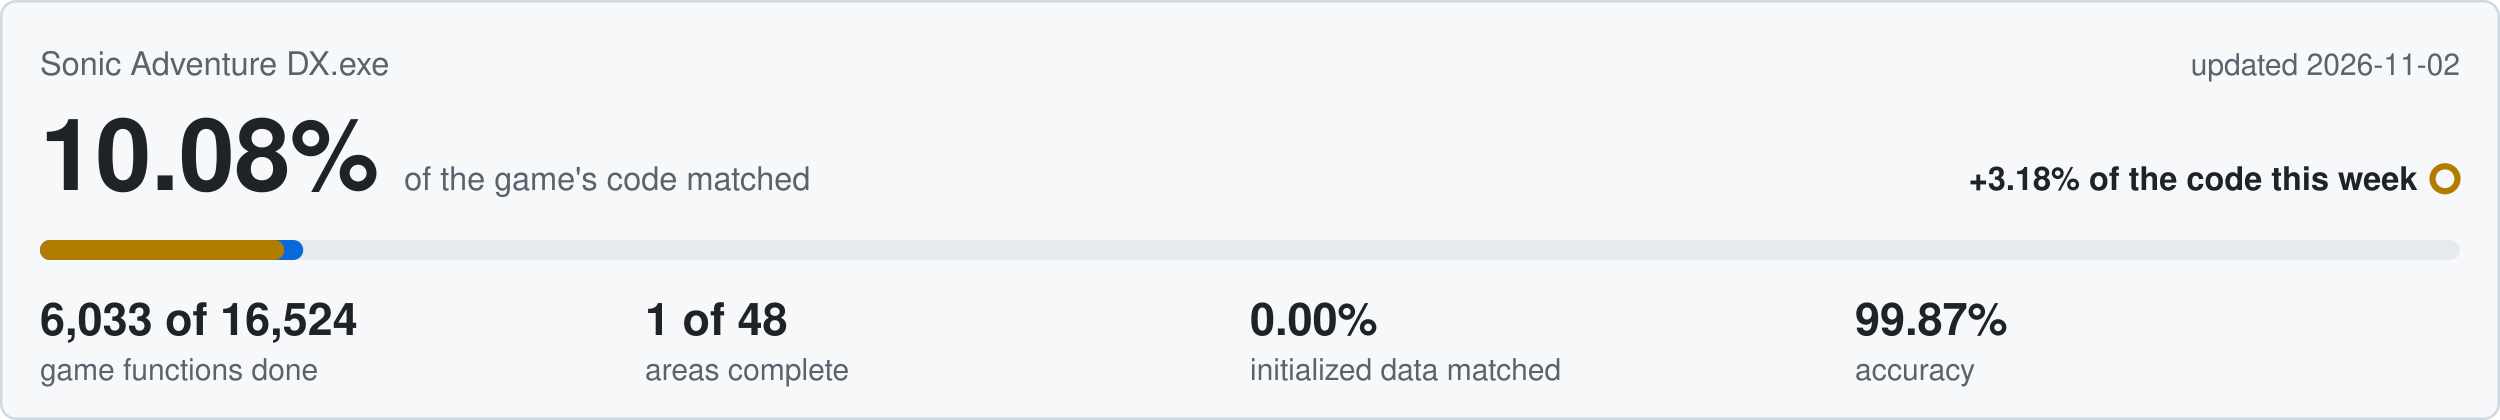
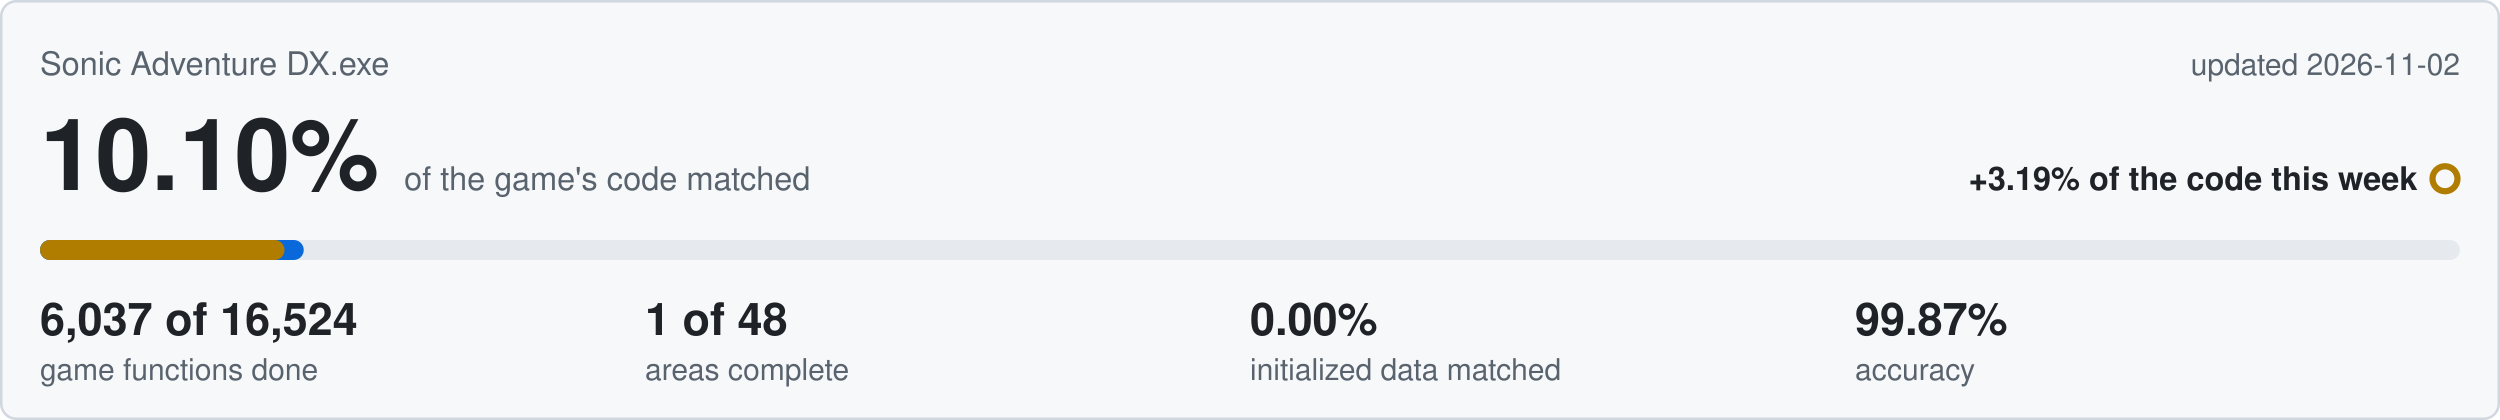
<svg xmlns="http://www.w3.org/2000/svg" viewBox="0 0 1000 168" width="1000" height="168">
  <rect x="0.5" y="0.5" width="999" height="167" rx="6" fill="#f6f8fa" stroke="#d0d7de" />
  <text x="16" y="30" font-family="Segoe UI,Helvetica,Arial,sans-serif" font-size="13" fill="#59636e">Sonic Adventure DX.exe</text>
  <text x="984" y="30" text-anchor="end" font-family="Segoe UI,Helvetica,Arial,sans-serif" font-size="12" fill="#59636e">updated 2026-11-02</text>
-   <text x="16" y="76" font-family="Segoe UI,Helvetica,Arial,sans-serif" font-size="40" font-weight="600" fill="#1f2328">10.08%<tspan dx="10" font-size="13" font-weight="400" fill="#59636e">of the game's code matched</tspan>
+   <text x="16" y="76" font-family="Segoe UI,Helvetica,Arial,sans-serif" font-size="40" font-weight="600" fill="#1f2328">10.10%<tspan dx="10" font-size="13" font-weight="400" fill="#59636e">of the game's code matched</tspan>
  </text>
-   <text x="967" y="76" text-anchor="end" font-family="Segoe UI,Helvetica,Arial,sans-serif" font-size="13" font-weight="600" fill="#1f2328">+3.18% of the code this week</text>
+   <text x="967" y="76" text-anchor="end" font-family="Segoe UI,Helvetica,Arial,sans-serif" font-size="13" font-weight="600" fill="#1f2328">+3.19% of the code this week</text>
  <circle cx="978" cy="71.5" r="5" fill="none" stroke="#b07d00" stroke-width="2.5" />
  <rect x="16" y="96" width="968" height="8" rx="4" fill="#e6eaef" />
-   <rect x="16" y="96" width="105.3" height="8" rx="4" fill="#0969da" />
-   <rect x="16" y="96" width="97.7" height="8" rx="4" fill="#b07d00" />
-   <text x="16" y="134" font-family="Segoe UI,Helvetica,Arial,sans-serif" font-size="18" font-weight="600" fill="#1f2328">6,033 of 16,524</text>
+   <rect x="16" y="96" width="105.5" height="8" rx="4" fill="#0969da" />
+   <rect x="16" y="96" width="97.8" height="8" rx="4" fill="#b07d00" />
+   <text x="16" y="134" font-family="Segoe UI,Helvetica,Arial,sans-serif" font-size="18" font-weight="600" fill="#1f2328">6,037 of 16,524</text>
  <text x="16" y="152" font-family="Segoe UI,Helvetica,Arial,sans-serif" font-size="12" fill="#59636e">game functions done</text>
  <text x="258" y="134" font-family="Segoe UI,Helvetica,Arial,sans-serif" font-size="18" font-weight="600" fill="#1f2328">1 of 48</text>
  <text x="258" y="152" font-family="Segoe UI,Helvetica,Arial,sans-serif" font-size="12" fill="#59636e">areas complete</text>
  <text x="500" y="134" font-family="Segoe UI,Helvetica,Arial,sans-serif" font-size="18" font-weight="600" fill="#1f2328">0.00%</text>
  <text x="500" y="152" font-family="Segoe UI,Helvetica,Arial,sans-serif" font-size="12" fill="#59636e">initialized data matched</text>
  <text x="742" y="134" font-family="Segoe UI,Helvetica,Arial,sans-serif" font-size="18" font-weight="600" fill="#1f2328">99.87%</text>
  <text x="742" y="152" font-family="Segoe UI,Helvetica,Arial,sans-serif" font-size="12" fill="#59636e">accuracy</text>
</svg>
